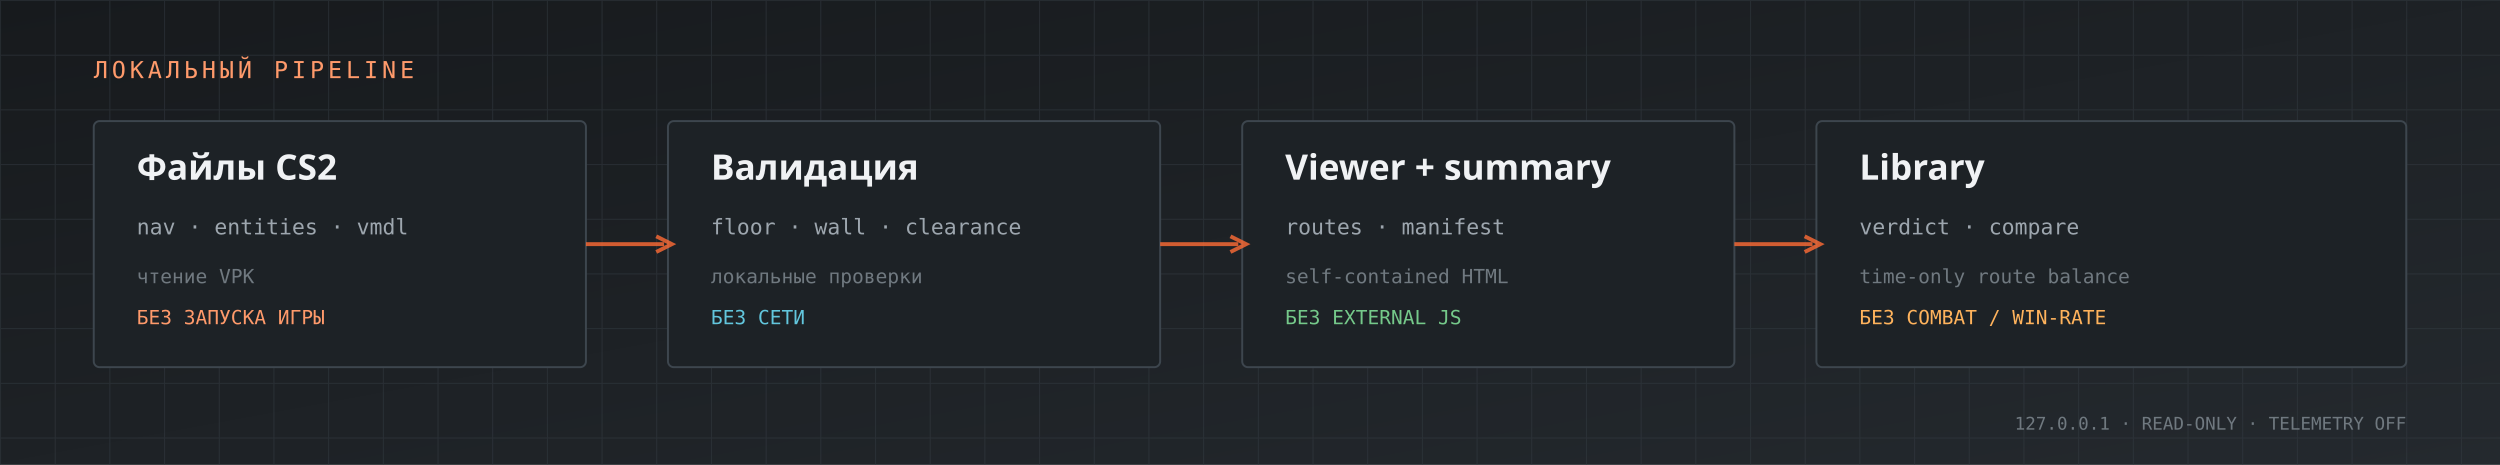
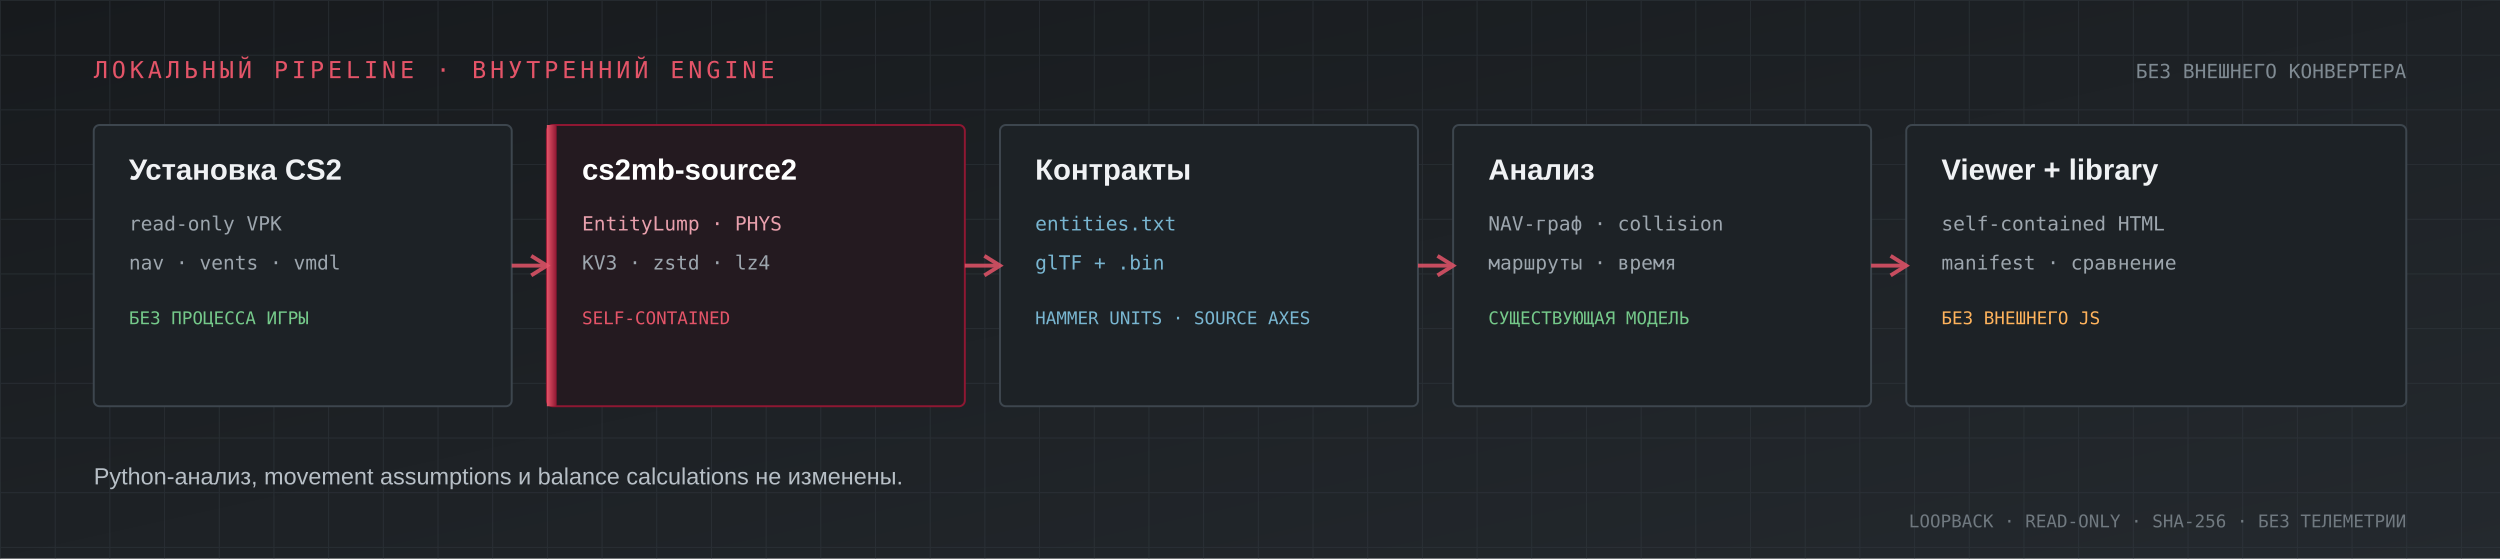
- <svg xmlns="http://www.w3.org/2000/svg" width="1280" height="238" viewBox="0 0 1280 238" role="img" aria-labelledby="title desc">
+ <svg xmlns="http://www.w3.org/2000/svg" width="1280" height="286" viewBox="0 0 1280 286" role="img" aria-labelledby="title desc">
  <defs>
    <linearGradient id="bg" x1="0" y1="0" x2="1" y2="1">
      <stop offset="0" stop-color="#171a1d" />
      <stop offset="1" stop-color="#24292e" />
    </linearGradient>
+     <linearGradient id="brand" x1="0" y1="0" x2="1" y2="0">
+       <stop offset="0" stop-color="#e45468" />
+       <stop offset="1" stop-color="#8f1732" />
+     </linearGradient>
    <pattern id="grid" width="28" height="28" patternUnits="userSpaceOnUse">
-       <path d="M 28 0 L 0 0 0 28" fill="none" stroke="#343b42" stroke-width="1" />
+       <path d="M28 0H0V28" fill="none" stroke="#343b42" stroke-width="1" />
    </pattern>
  </defs>
-   <rect width="1280" height="238" fill="url(#bg)" />
-   <rect width="1280" height="238" fill="url(#grid)" opacity=".5" />
-   <text x="48" y="40" font-family="Consolas, monospace" font-size="12" fill="#ff9a6b" letter-spacing="2">ЛОКАЛЬНЫЙ PIPELINE</text>
-   <g font-family="Segoe UI, sans-serif">
+   <rect width="1280" height="286" fill="url(#bg)" />
+   <rect width="1280" height="286" fill="url(#grid)" opacity=".45" />
+   <text x="48" y="40" font-family="Consolas, monospace" font-size="12" fill="#e45468" letter-spacing="2">ЛОКАЛЬНЫЙ PIPELINE · ВНУТРЕННИЙ ENGINE</text>
+   <text x="1232" y="40" text-anchor="end" font-family="Consolas, monospace" font-size="10" fill="#7f8a92">БЕЗ ВНЕШНЕГО КОНВЕРТЕРА</text>
+   <g font-family="Segoe UI, Arial, sans-serif">
    <g>
-       <rect x="48" y="62" width="252" height="126" rx="3" fill="#1d2226" stroke="#3d464e" />
-       <text x="70" y="92" font-size="18" font-weight="700" fill="#f0f2f4">Файлы CS2</text>
-       <text x="70" y="120" font-family="Consolas, monospace" font-size="11" fill="#9da6ae">nav · entities · vmdl</text>
-       <text x="70" y="145" font-family="Consolas, monospace" font-size="10" fill="#707980">чтение VPK</text>
-       <text x="70" y="166" font-family="Consolas, monospace" font-size="10" fill="#ff9a6b">БЕЗ ЗАПУСКА ИГРЫ</text>
+       <rect x="48" y="64" width="214" height="144" rx="3" fill="#1d2226" stroke="#3d464e" />
+       <text x="66" y="92" font-size="15" font-weight="700" fill="#f0f2f4">Установка CS2</text>
+       <text x="66" y="118" font-family="Consolas, monospace" font-size="10" fill="#9da6ae">read-only VPK</text>
+       <text x="66" y="138" font-family="Consolas, monospace" font-size="10" fill="#9da6ae">nav · vents · vmdl</text>
+       <text x="66" y="166" font-family="Consolas, monospace" font-size="9" fill="#75c98a">БЕЗ ПРОЦЕССА ИГРЫ</text>
    </g>
    <g>
-       <rect x="342" y="62" width="252" height="126" rx="3" fill="#1d2226" stroke="#3d464e" />
-       <text x="364" y="92" font-size="18" font-weight="700" fill="#f0f2f4">Валидация</text>
-       <text x="364" y="120" font-family="Consolas, monospace" font-size="11" fill="#9da6ae">floor · wall · clearance</text>
-       <text x="364" y="145" font-family="Consolas, monospace" font-size="10" fill="#707980">локальные проверки</text>
-       <text x="364" y="166" font-family="Consolas, monospace" font-size="10" fill="#62c6dd">БЕЗ СЕТИ</text>
+       <rect x="280" y="64" width="214" height="144" rx="3" fill="#241a20" stroke="#8f1732" />
+       <rect x="280" y="64" width="5" height="144" fill="url(#brand)" />
+       <text x="298" y="92" font-size="15" font-weight="700" fill="#fff">cs2mb-source2</text>
+       <text x="298" y="118" font-family="Consolas, monospace" font-size="10" fill="#e9a0ad">EntityLump · PHYS</text>
+       <text x="298" y="138" font-family="Consolas, monospace" font-size="10" fill="#9da6ae">KV3 · zstd · lz4</text>
+       <text x="298" y="166" font-family="Consolas, monospace" font-size="9" fill="#e45468">SELF-CONTAINED</text>
    </g>
    <g>
-       <rect x="636" y="62" width="252" height="126" rx="3" fill="#1d2226" stroke="#3d464e" />
-       <text x="658" y="92" font-size="18" font-weight="700" fill="#f0f2f4">Viewer + summary</text>
-       <text x="658" y="120" font-family="Consolas, monospace" font-size="11" fill="#9da6ae">routes · manifest</text>
-       <text x="658" y="145" font-family="Consolas, monospace" font-size="10" fill="#707980">self-contained HTML</text>
-       <text x="658" y="166" font-family="Consolas, monospace" font-size="10" fill="#75c98a">БЕЗ EXTERNAL JS</text>
+       <rect x="512" y="64" width="214" height="144" rx="3" fill="#1d2226" stroke="#3d464e" />
+       <text x="530" y="92" font-size="15" font-weight="700" fill="#f0f2f4">Контракты</text>
+       <text x="530" y="118" font-family="Consolas, monospace" font-size="10" fill="#79b6d1">entities.txt</text>
+       <text x="530" y="138" font-family="Consolas, monospace" font-size="10" fill="#79b6d1">glTF + .bin</text>
+       <text x="530" y="166" font-family="Consolas, monospace" font-size="9" fill="#79b6d1">HAMMER UNITS · SOURCE AXES</text>
    </g>
    <g>
-       <rect x="930" y="62" width="302" height="126" rx="3" fill="#1d2226" stroke="#3d464e" />
-       <text x="952" y="92" font-size="18" font-weight="700" fill="#f0f2f4">Library</text>
-       <text x="952" y="120" font-family="Consolas, monospace" font-size="11" fill="#9da6ae">verdict · compare</text>
-       <text x="952" y="145" font-family="Consolas, monospace" font-size="10" fill="#707980">time-only route balance</text>
-       <text x="952" y="166" font-family="Consolas, monospace" font-size="10" fill="#ffb35c">БЕЗ COMBAT / WIN-RATE</text>
+       <rect x="744" y="64" width="214" height="144" rx="3" fill="#1d2226" stroke="#3d464e" />
+       <text x="762" y="92" font-size="15" font-weight="700" fill="#f0f2f4">Анализ</text>
+       <text x="762" y="118" font-family="Consolas, monospace" font-size="10" fill="#9da6ae">NAV-граф · collision</text>
+       <text x="762" y="138" font-family="Consolas, monospace" font-size="10" fill="#9da6ae">маршруты · время</text>
+       <text x="762" y="166" font-family="Consolas, monospace" font-size="9" fill="#75c98a">СУЩЕСТВУЮЩАЯ МОДЕЛЬ</text>
+     </g>
+     <g>
+       <rect x="976" y="64" width="256" height="144" rx="3" fill="#1d2226" stroke="#3d464e" />
+       <text x="994" y="92" font-size="15" font-weight="700" fill="#f0f2f4">Viewer + library</text>
+       <text x="994" y="118" font-family="Consolas, monospace" font-size="10" fill="#9da6ae">self-contained HTML</text>
+       <text x="994" y="138" font-family="Consolas, monospace" font-size="10" fill="#9da6ae">manifest · сравнение</text>
+       <text x="994" y="166" font-family="Consolas, monospace" font-size="9" fill="#ffb35c">БЕЗ ВНЕШНЕГО JS</text>
    </g>
  </g>
-   <g stroke="#ff6b35" stroke-width="2" fill="none" opacity=".8">
-     <path d="M300 125h40" />
-     <path d="M594 125h40" />
-     <path d="M888 125h40" />
-     <path d="M336 121l8 4-8 4" />
-     <path d="M630 121l8 4-8 4" />
-     <path d="M924 121l8 4-8 4" />
+   <g stroke="#e45468" stroke-width="2" fill="none" opacity=".85">
+     <path d="M262 136h18" />
+     <path d="M272 131l8 5-8 5" />
+     <path d="M494 136h18" />
+     <path d="M504 131l8 5-8 5" />
+     <path d="M726 136h18" />
+     <path d="M736 131l8 5-8 5" />
+     <path d="M958 136h18" />
+     <path d="M968 131l8 5-8 5" />
  </g>
-   <text x="1232" y="220" text-anchor="end" font-family="Consolas, monospace" font-size="9" fill="#707980">127.0.0.1 · READ-ONLY · TELEMETRY OFF</text>
+   <text x="48" y="248" font-family="Segoe UI, Arial, sans-serif" font-size="12" fill="#b7bfc6">Python-анализ, movement assumptions и balance calculations не изменены.</text>
+   <text x="1232" y="270" text-anchor="end" font-family="Consolas, monospace" font-size="9" fill="#707980">LOOPBACK · READ-ONLY · SHA-256 · БЕЗ ТЕЛЕМЕТРИИ</text>
</svg>
